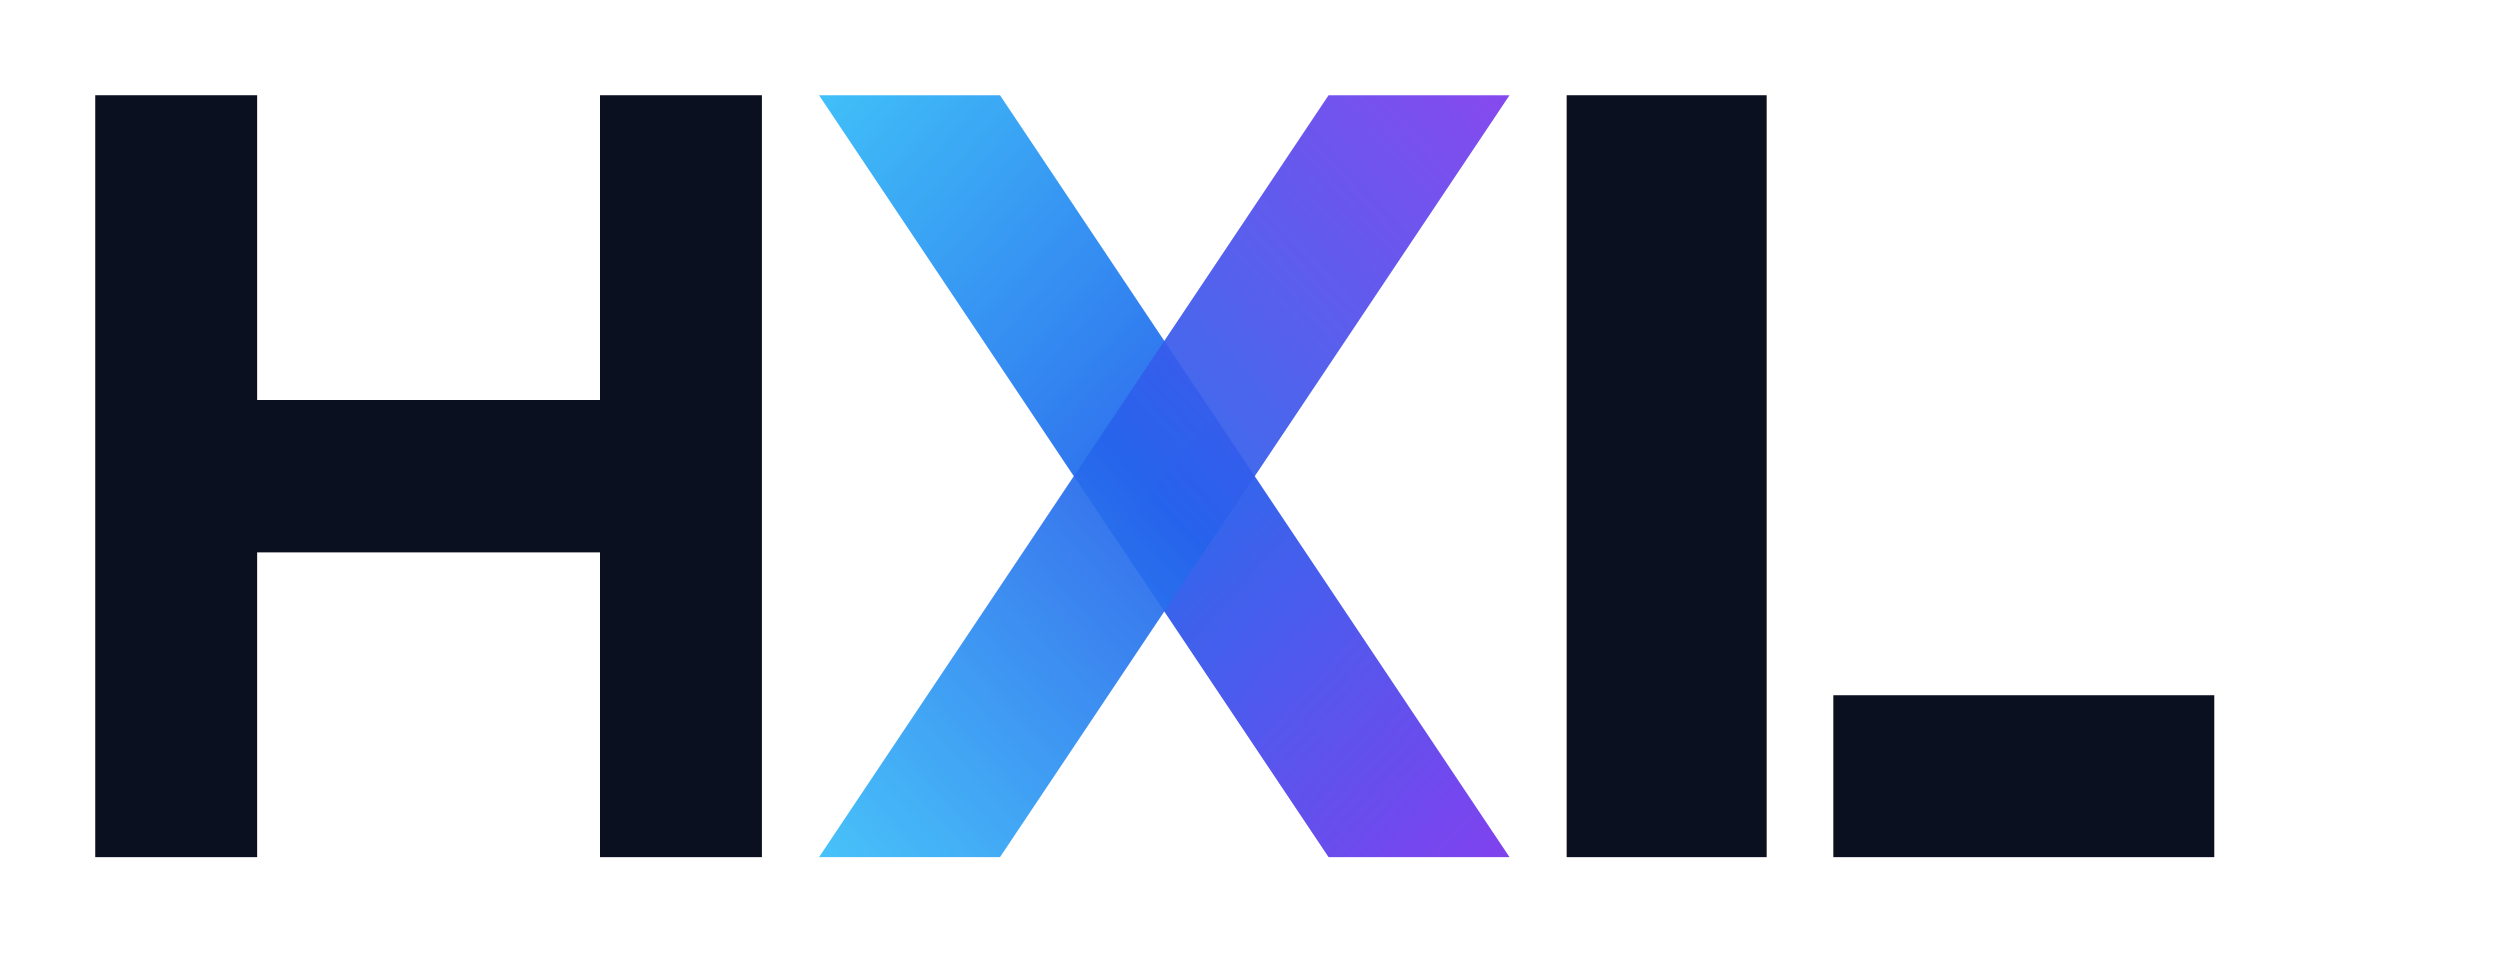
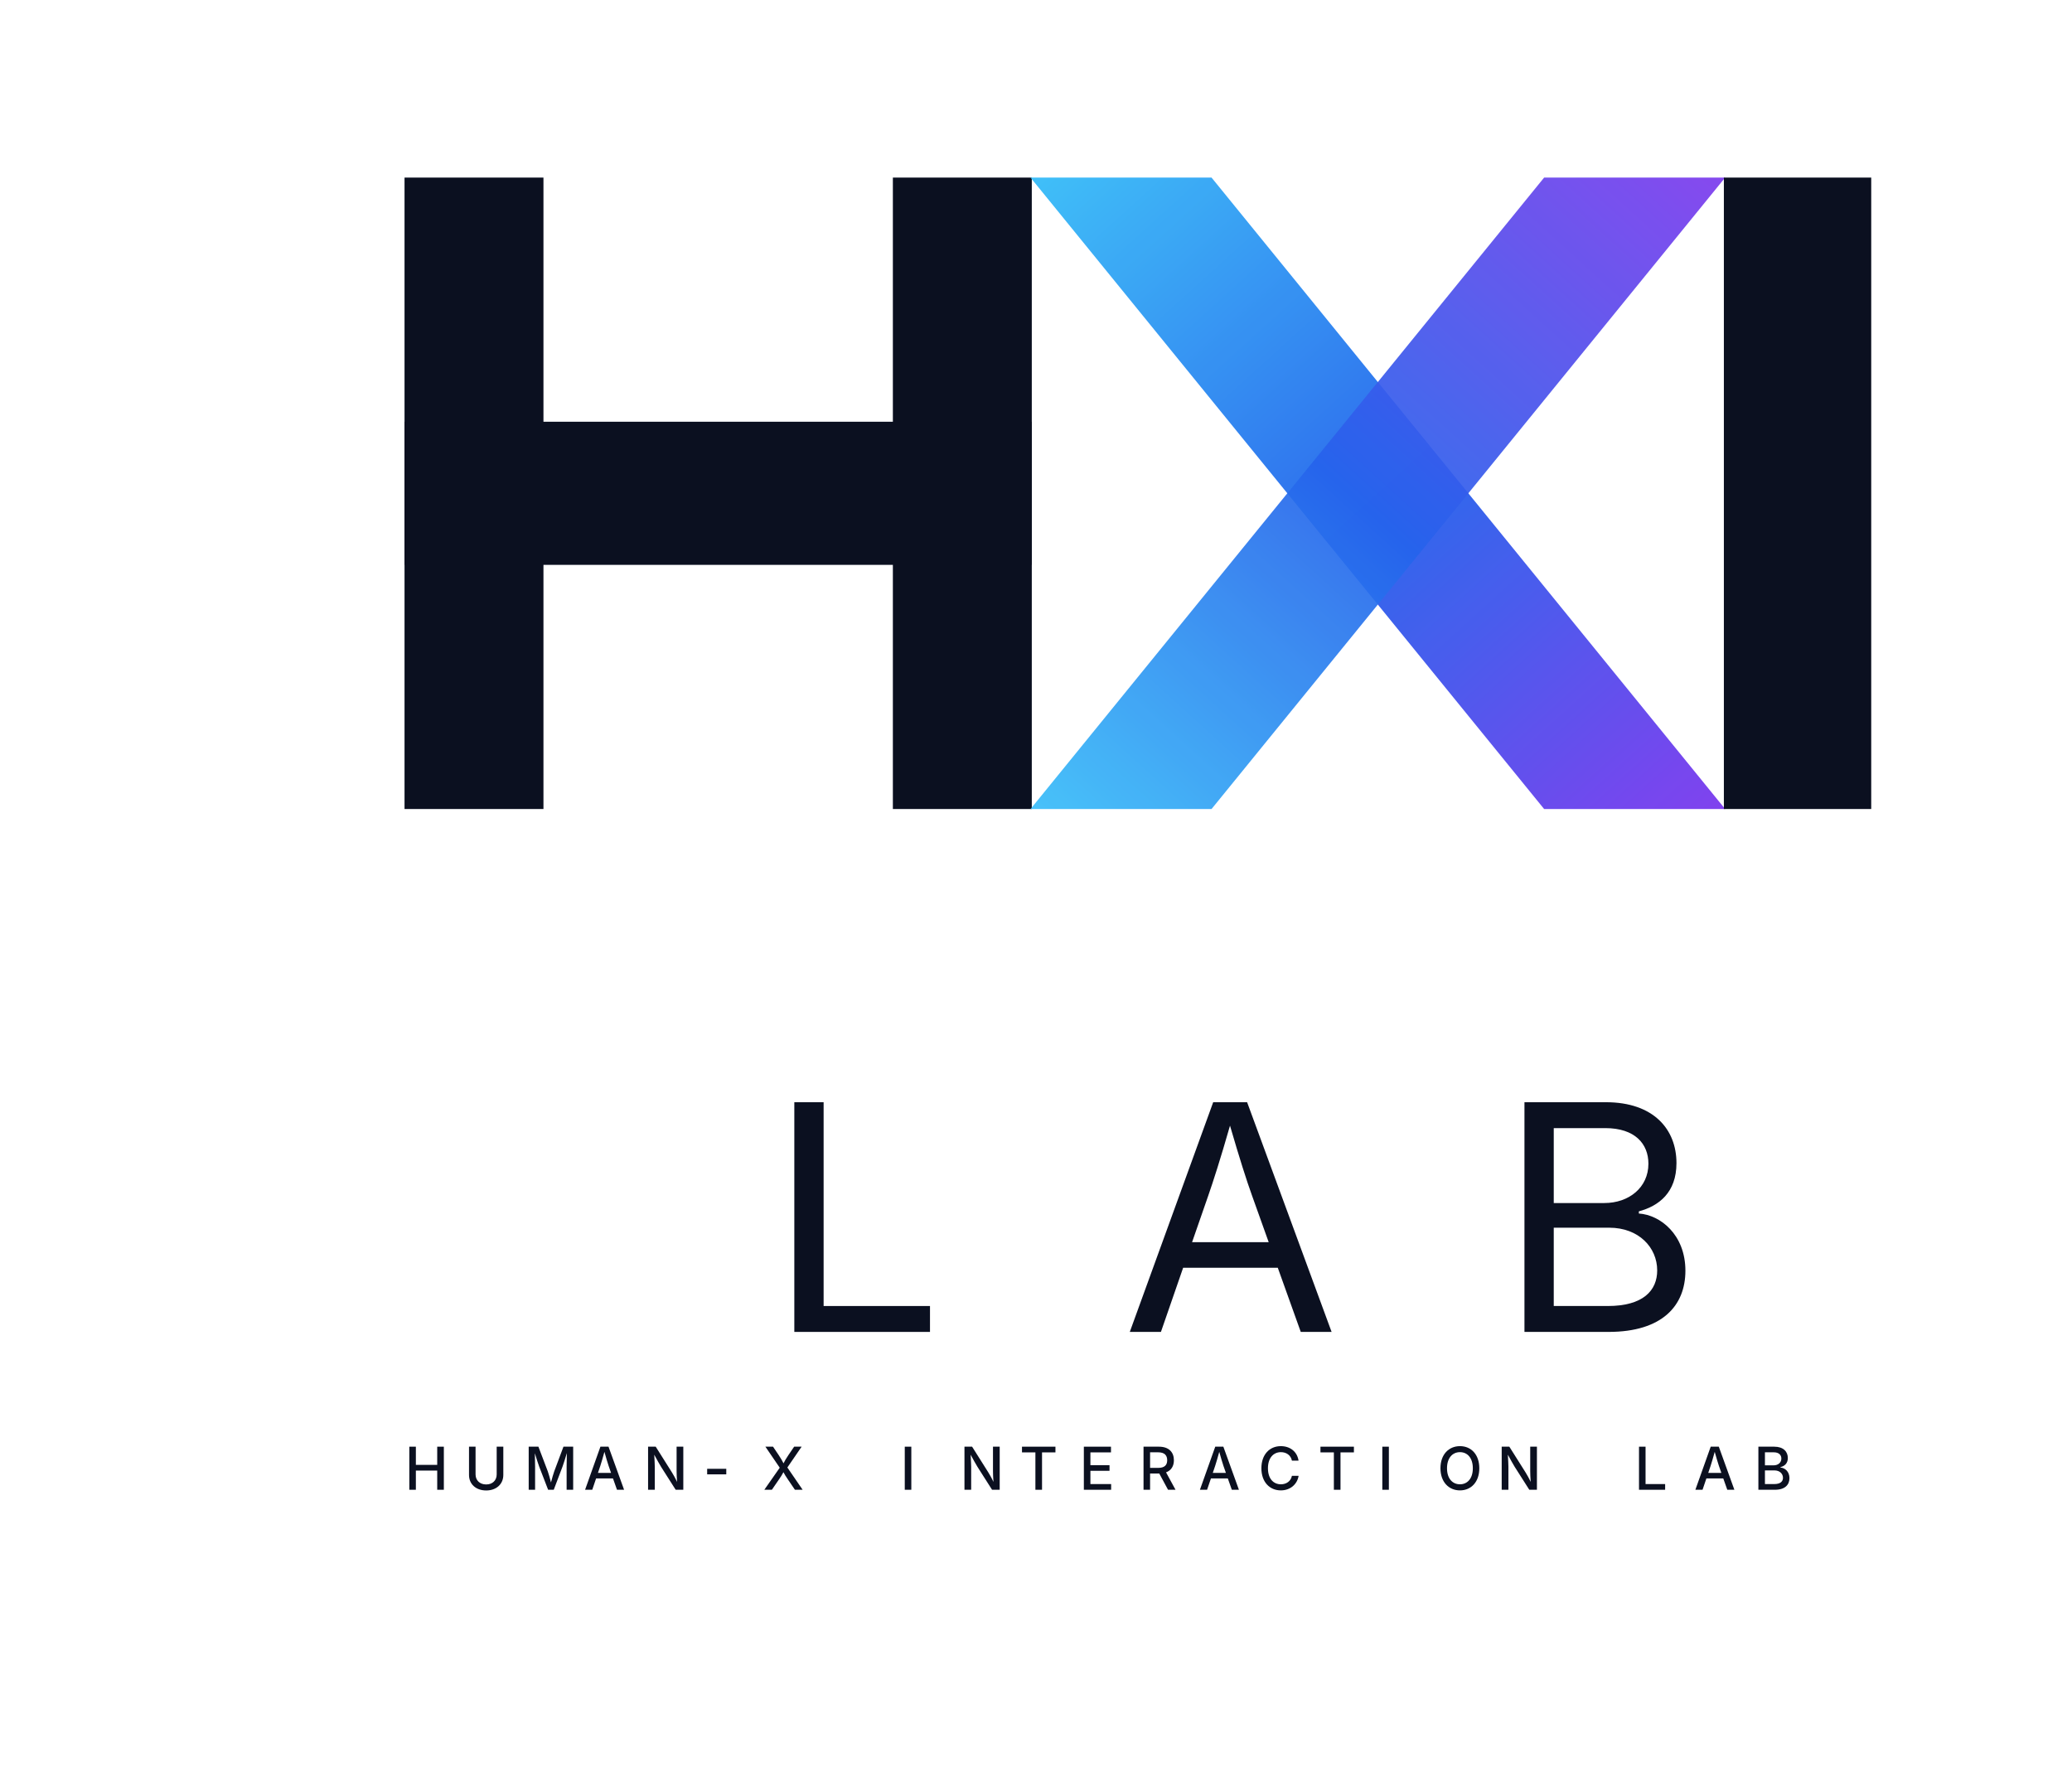
- <svg xmlns="http://www.w3.org/2000/svg" viewBox="0 0 525 200" width="525" height="200">
+ <svg xmlns="http://www.w3.org/2000/svg" viewBox="0 0 420 360" width="420" height="360">
  <defs>
    <linearGradient id="xgrad1" x1="0" y1="0" x2="1" y2="1">
      <stop offset="0" stop-color="#38BDF8" />
      <stop offset="0.52" stop-color="#2563EB" />
      <stop offset="1" stop-color="#7C3AED" />
    </linearGradient>
    <linearGradient id="xgrad2" x1="0" y1="1" x2="1" y2="0">
      <stop offset="0" stop-color="#38BDF8" />
      <stop offset="0.48" stop-color="#2563EB" />
      <stop offset="1" stop-color="#7C3AED" />
    </linearGradient>
  </defs>
-   <rect x="20" y="20" width="34" height="160" fill="#0B1020" />
-   <rect x="126" y="20" width="34" height="160" fill="#0B1020" />
-   <rect x="48" y="84" width="84" height="32" fill="#0B1020" />
-   <polygon points="172,20 210,20 317,180 279,180" fill="url(#xgrad1)" opacity="0.96" />
-   <polygon points="279,20 317,20 210,180 172,180" fill="url(#xgrad2)" opacity="0.92" />
-   <rect x="329" y="20" width="42" height="160" fill="#0B1020" />
-   <rect x="385" y="146" width="80" height="34" fill="#0B1020" />
+   <rect x="82" y="36" width="28.16" height="128" fill="#0B1020" />
+   <rect x="180.987" y="36" width="28.16" height="128" fill="#0B1020" />
+   <rect x="82" y="85.493" width="127.147" height="29.013" fill="#0B1020" />
+   <polygon points="208.891,36 245.584,36 349.691,164 312.997,164" fill="url(#xgrad1)" opacity="0.96" />
+   <polygon points="312.997,36 349.691,36 245.584,164 208.891,164" fill="url(#xgrad2)" opacity="0.92" />
+   <rect x="349.435" y="36" width="29.867" height="128" fill="#0B1020" />
+   <text x="155.387" y="270" font-family="Inter, Arial, Helvetica, sans-serif" font-size="64" font-weight="400" fill="#0B1020">L</text>
+   <text x="227.387" y="270" font-family="Inter, Arial, Helvetica, sans-serif" font-size="64" font-weight="400" fill="#0B1020">A</text>
+   <text x="303.387" y="270" font-family="Inter, Arial, Helvetica, sans-serif" font-size="64" font-weight="400" fill="#0B1020">B</text>
+   <text x="82" y="302" font-family="Inter, Arial, Helvetica, sans-serif" font-size="12" font-weight="500" fill="#0B1020">H</text>
+   <text x="94.1" y="302" font-family="Inter, Arial, Helvetica, sans-serif" font-size="12" font-weight="500" fill="#0B1020">U</text>
+   <text x="106.2" y="302" font-family="Inter, Arial, Helvetica, sans-serif" font-size="12" font-weight="500" fill="#0B1020">M</text>
+   <text x="118.3" y="302" font-family="Inter, Arial, Helvetica, sans-serif" font-size="12" font-weight="500" fill="#0B1020">A</text>
+   <text x="130.4" y="302" font-family="Inter, Arial, Helvetica, sans-serif" font-size="12" font-weight="500" fill="#0B1020">N</text>
+   <text x="142.5" y="302" font-family="Inter, Arial, Helvetica, sans-serif" font-size="12" font-weight="500" fill="#0B1020">-</text>
+   <text x="154.6" y="302" font-family="Inter, Arial, Helvetica, sans-serif" font-size="12" font-weight="500" fill="#0B1020">X</text>
+   <text x="182.43" y="302" font-family="Inter, Arial, Helvetica, sans-serif" font-size="12" font-weight="500" fill="#0B1020">I</text>
+   <text x="194.53" y="302" font-family="Inter, Arial, Helvetica, sans-serif" font-size="12" font-weight="500" fill="#0B1020">N</text>
+   <text x="206.63" y="302" font-family="Inter, Arial, Helvetica, sans-serif" font-size="12" font-weight="500" fill="#0B1020">T</text>
+   <text x="218.73" y="302" font-family="Inter, Arial, Helvetica, sans-serif" font-size="12" font-weight="500" fill="#0B1020">E</text>
+   <text x="230.83" y="302" font-family="Inter, Arial, Helvetica, sans-serif" font-size="12" font-weight="500" fill="#0B1020">R</text>
+   <text x="242.93" y="302" font-family="Inter, Arial, Helvetica, sans-serif" font-size="12" font-weight="500" fill="#0B1020">A</text>
+   <text x="255.03" y="302" font-family="Inter, Arial, Helvetica, sans-serif" font-size="12" font-weight="500" fill="#0B1020">C</text>
+   <text x="267.13" y="302" font-family="Inter, Arial, Helvetica, sans-serif" font-size="12" font-weight="500" fill="#0B1020">T</text>
+   <text x="279.23" y="302" font-family="Inter, Arial, Helvetica, sans-serif" font-size="12" font-weight="500" fill="#0B1020">I</text>
+   <text x="291.33" y="302" font-family="Inter, Arial, Helvetica, sans-serif" font-size="12" font-weight="500" fill="#0B1020">O</text>
+   <text x="303.43" y="302" font-family="Inter, Arial, Helvetica, sans-serif" font-size="12" font-weight="500" fill="#0B1020">N</text>
+   <text x="331.26" y="302" font-family="Inter, Arial, Helvetica, sans-serif" font-size="12" font-weight="500" fill="#0B1020">L</text>
+   <text x="343.36" y="302" font-family="Inter, Arial, Helvetica, sans-serif" font-size="12" font-weight="500" fill="#0B1020">A</text>
+   <text x="355.46" y="302" font-family="Inter, Arial, Helvetica, sans-serif" font-size="12" font-weight="500" fill="#0B1020">B</text>
</svg>
